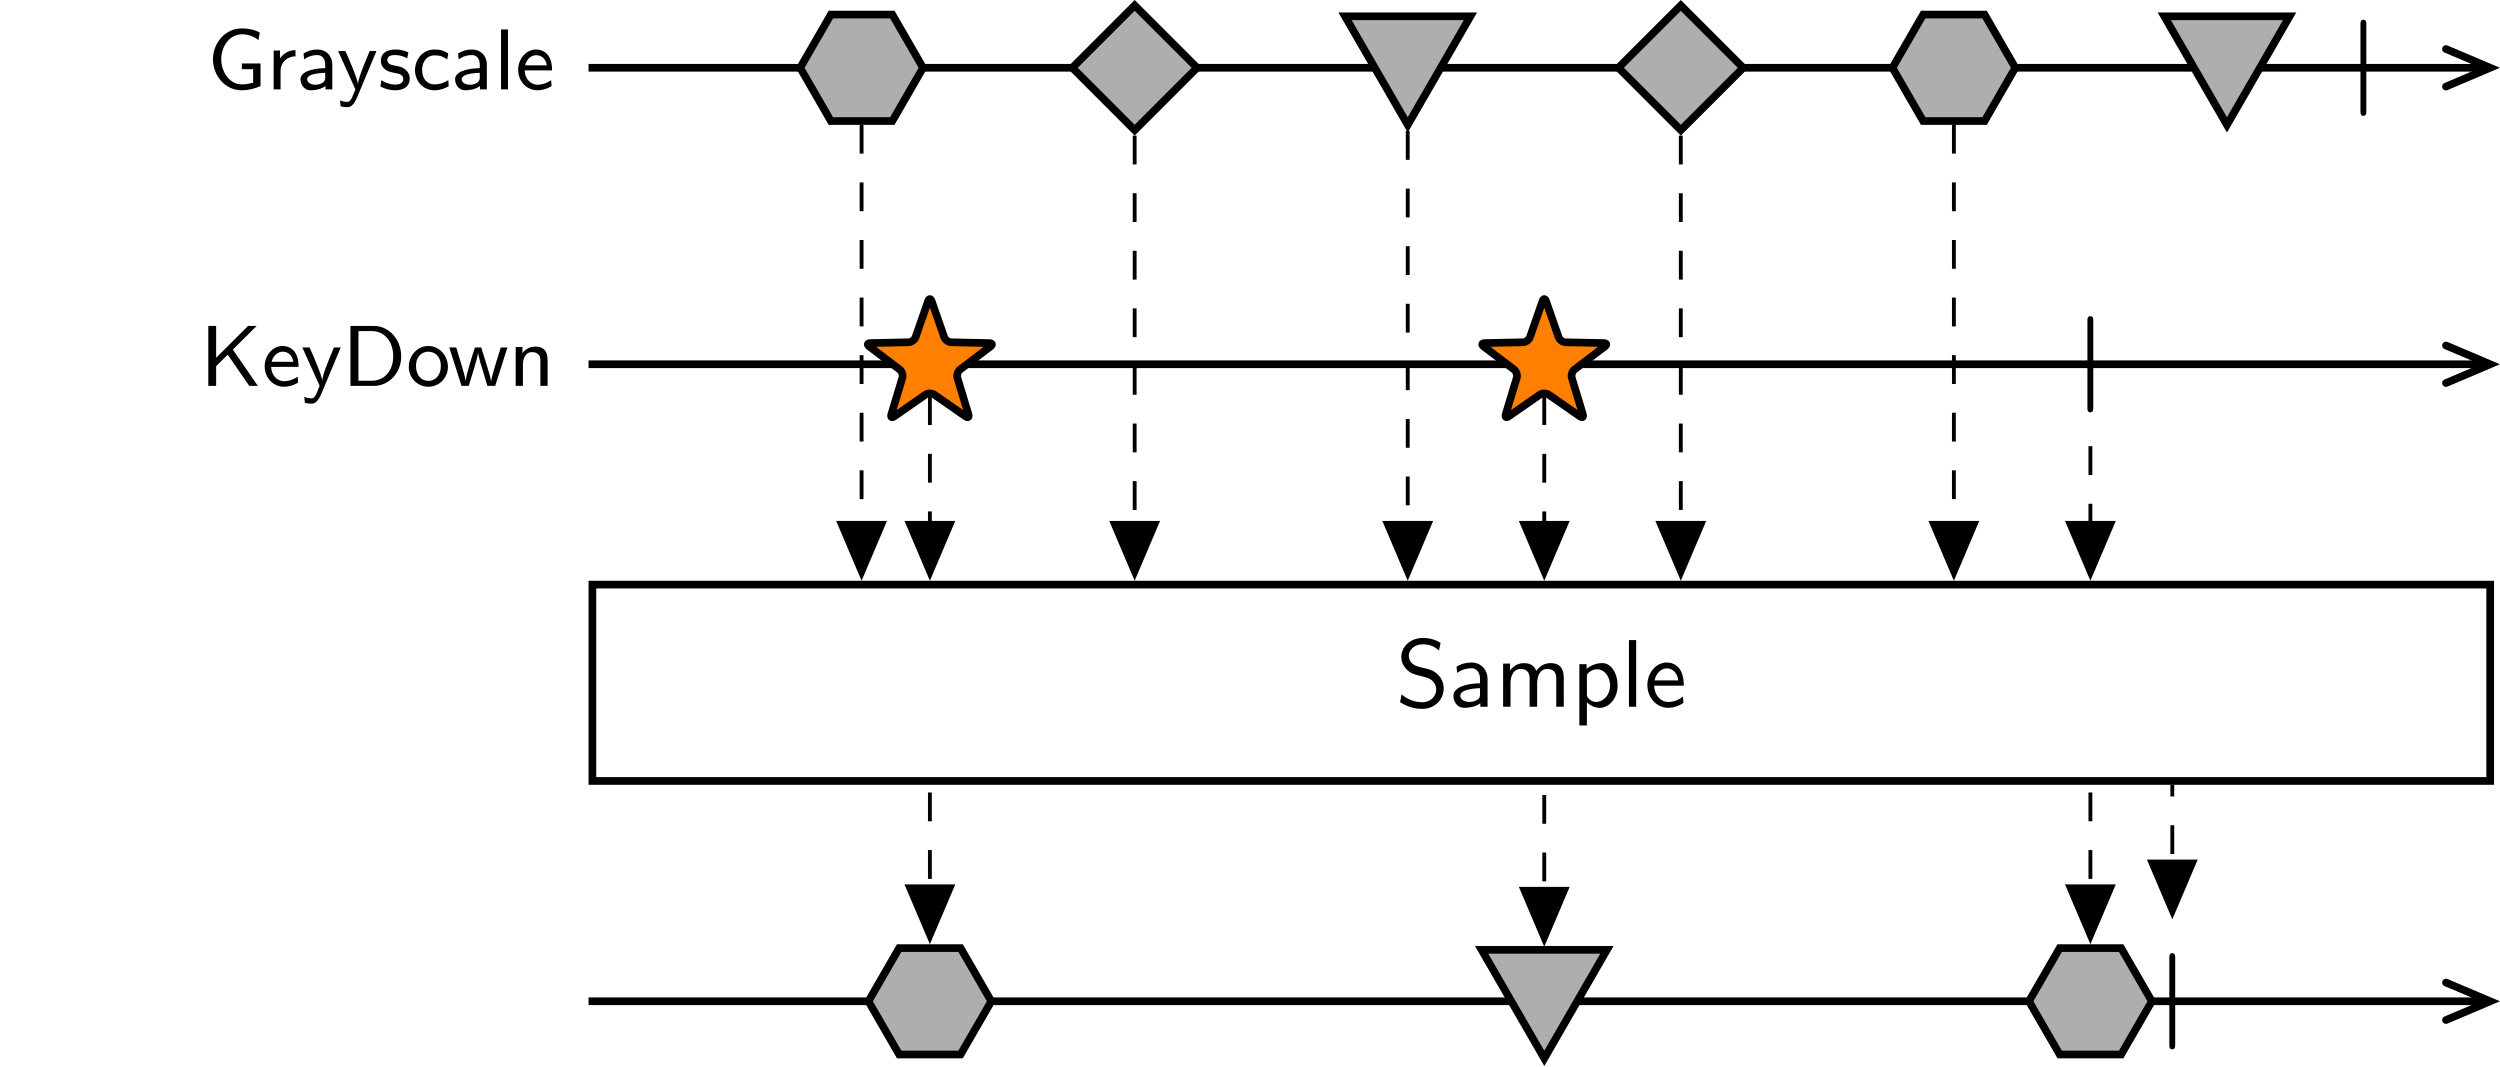
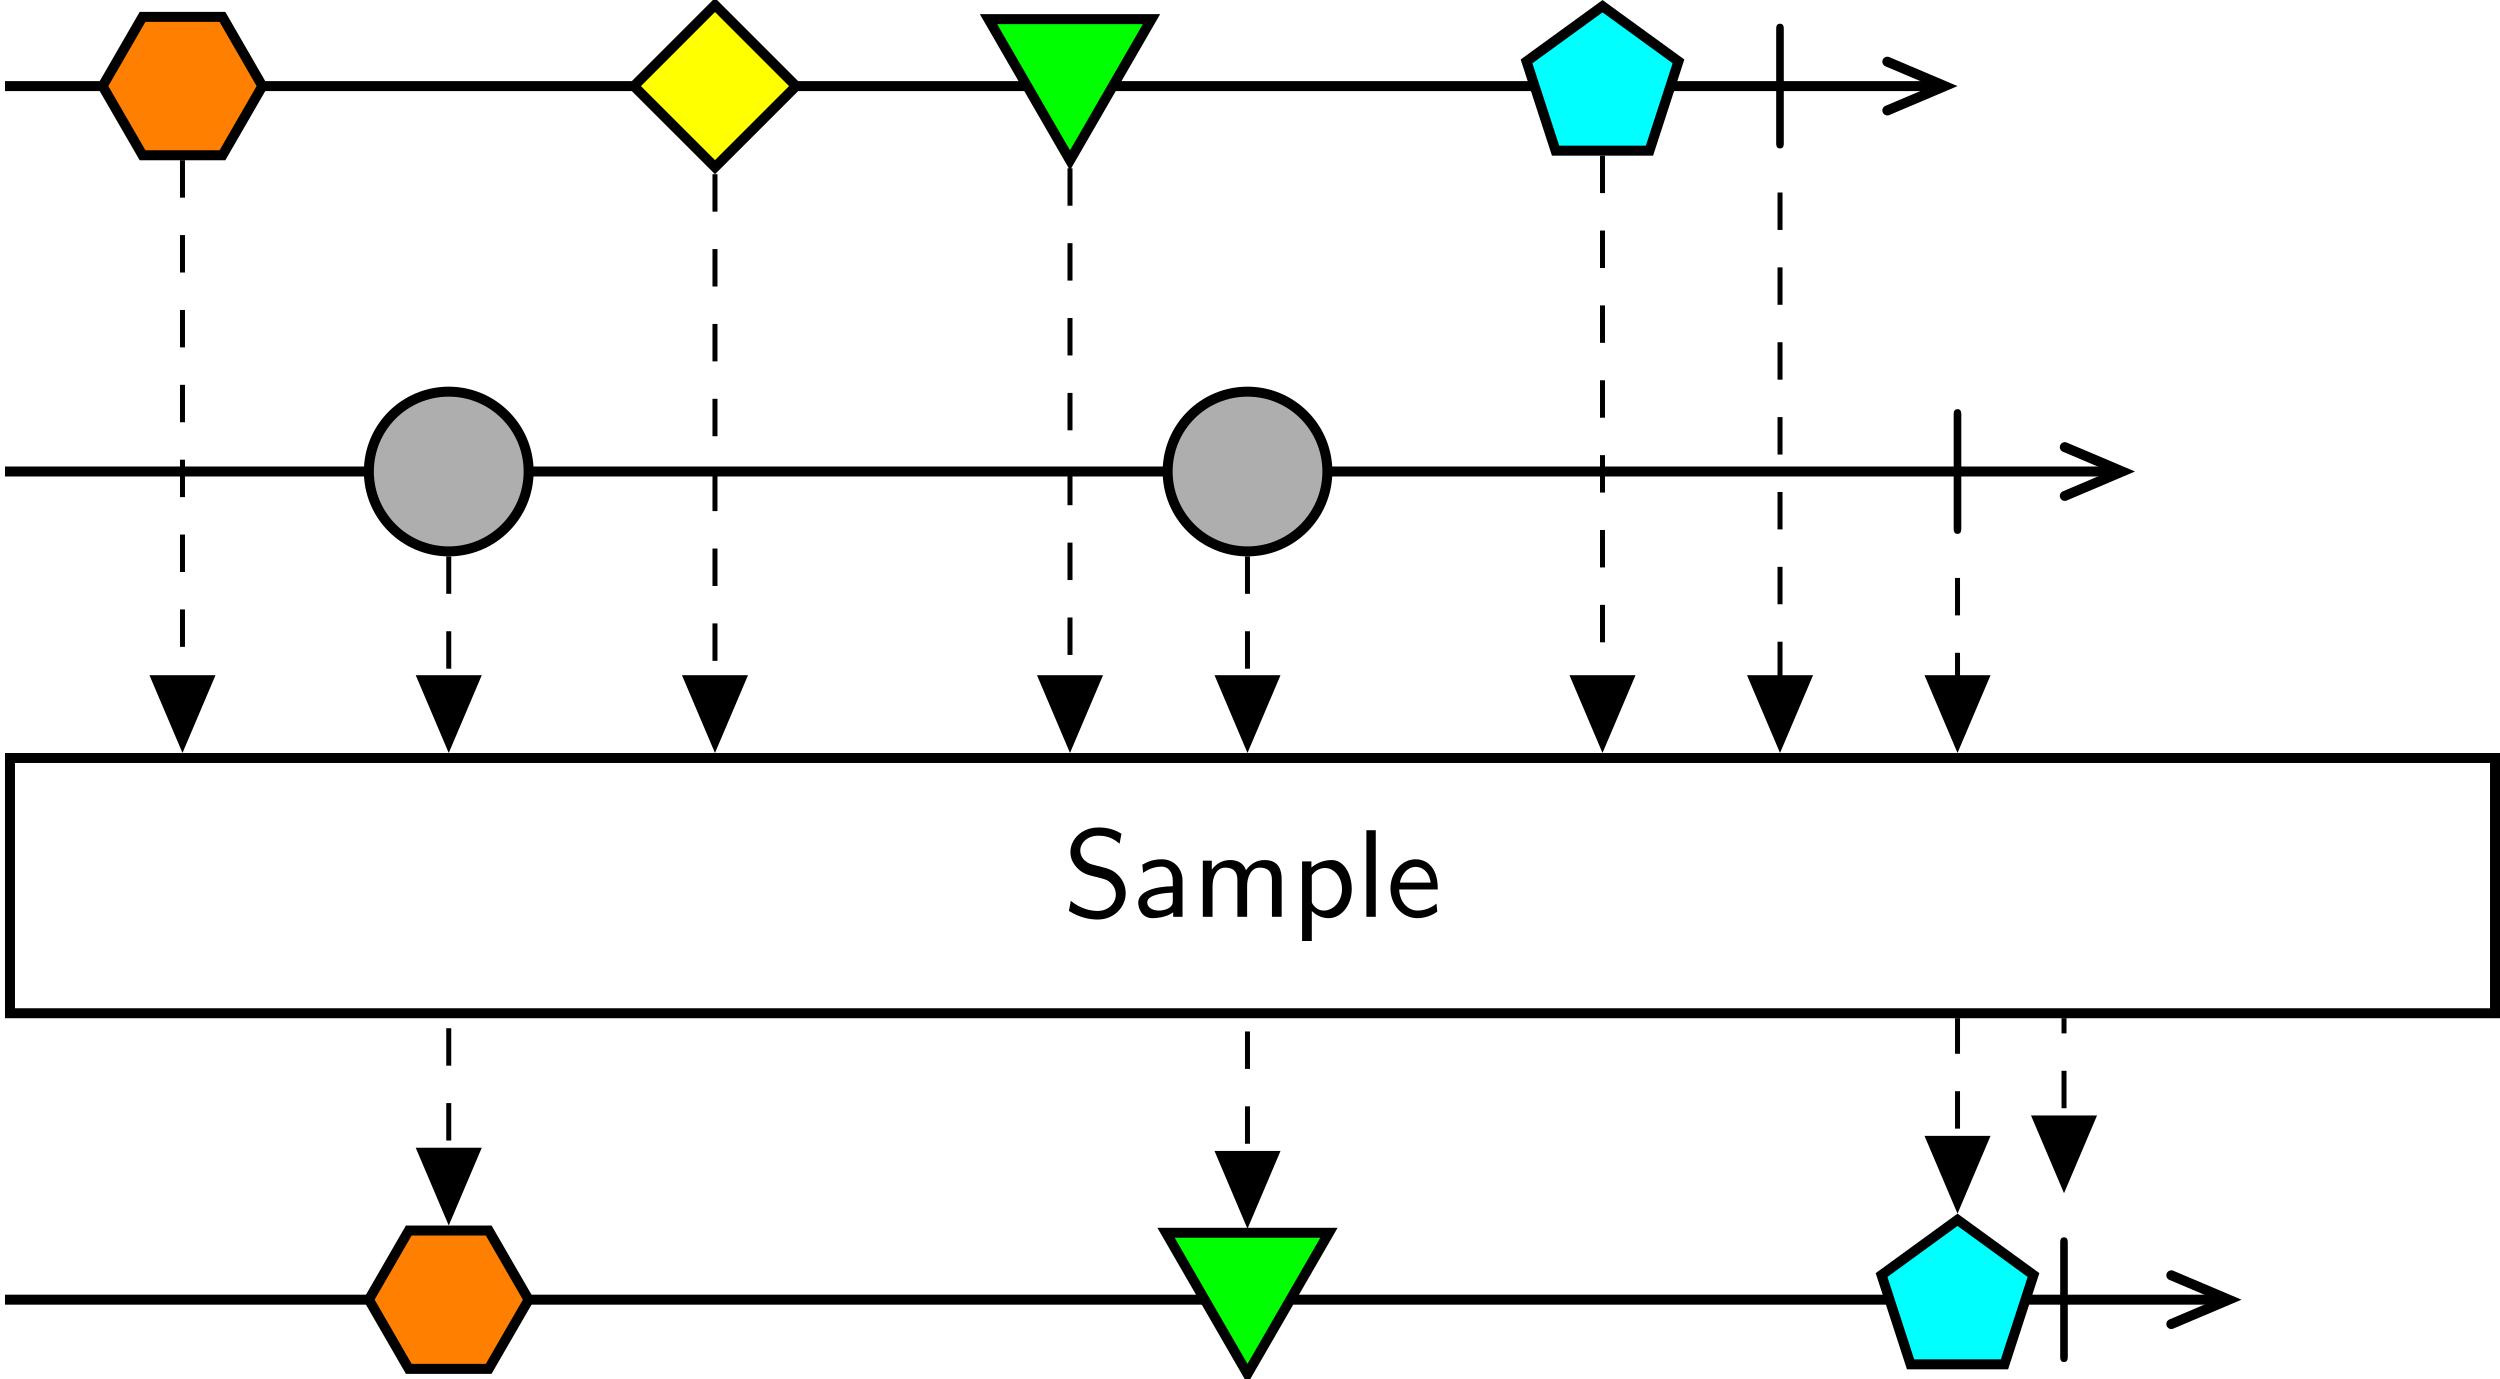
- <svg xmlns="http://www.w3.org/2000/svg" xmlns:xlink="http://www.w3.org/1999/xlink" width="180mm" height="76.755mm" viewBox="0 0 180 76.755" version="1.1" id="svg8">
-   <defs id="defs2">
-     <g id="g5963">
-       <symbol id="glyph0-0" overflow="visible" style="overflow:visible">
-         <path id="path5894" d="" style="stroke:none" />
-       </symbol>
-       <symbol id="glyph0-1" overflow="visible" style="overflow:visible">
-         <path id="path5897" d="m 5.531,-2.688 h -1.938 v 0.594 h 1.172 v 1.406 c -0.375,0.078 -0.75,0.172 -1.156,0.172 -1.359,0 -2.156,-1.375 -2.156,-2.609 0,-1.266 0.797,-2.594 2.172,-2.594 0.656,0 1.281,0.25 1.688,0.609 l 0.141,-0.781 c -0.406,-0.25 -1.078,-0.438 -1.891,-0.438 -1.719,0 -2.969,1.547 -2.969,3.203 0,1.688 1.25,3.219 2.969,3.219 0.719,0 1.328,-0.156 1.969,-0.438 z m 0,0" style="stroke:none" />
-       </symbol>
-       <symbol id="glyph0-2" overflow="visible" style="overflow:visible">
-         <path id="path5900" d="m 1.469,-1.906 c 0,-0.953 0.734,-1.516 1.547,-1.531 V -4.078 C 2.375,-4.078 1.781,-3.75 1.406,-3.219 v -0.812 H 0.75 V 0 h 0.719 z m 0,0" style="stroke:none" />
-       </symbol>
-       <symbol id="glyph0-3" overflow="visible" style="overflow:visible">
-         <path id="path5903" d="m 3.688,-2.594 c 0,-0.891 -0.641,-1.547 -1.531,-1.547 -0.594,0 -1.016,0.156 -1.453,0.406 l 0.062,0.625 c 0.438,-0.328 0.891,-0.453 1.375,-0.453 0.5,0 0.812,0.391 0.812,0.984 v 0.375 c -1.547,0.031 -2.562,0.438 -2.562,1.156 0,0.422 0.281,1.141 1.062,1.141 0.172,0 0.953,-0.016 1.531,-0.438 V 0 H 3.688 Z M 2.953,-1.25 c 0,0.188 0,0.406 -0.328,0.594 -0.219,0.141 -0.516,0.172 -0.703,0.172 -0.453,0 -0.844,-0.219 -0.844,-0.578 0,-0.625 1.75,-0.656 1.875,-0.656 z m 0,0" style="stroke:none" />
-       </symbol>
-       <symbol id="glyph0-4" overflow="visible" style="overflow:visible">
-         <path id="path5906" d="M 4.109,-3.984 H 3.406 C 2.719,-2.344 2.234,-1.156 2.188,-0.531 2.156,-0.938 1.781,-1.859 1.672,-2.125 1.312,-3.047 1.156,-3.344 0.875,-3.984 H 0.125 L 1.922,0 1.594,0.797 c -0.234,0.5 -0.406,0.5 -0.531,0.5 -0.141,0 -0.469,-0.031 -0.734,-0.156 l 0.062,0.625 C 0.406,1.781 0.75,1.844 1.047,1.844 c 0.25,0 0.625,0 1.078,-1.078 z m 0,0" style="stroke:none" />
-       </symbol>
-       <symbol id="glyph0-5" overflow="visible" style="overflow:visible">
-         <path id="path5909" d="m 3.172,-3.844 c -0.562,-0.25 -0.969,-0.297 -1.344,-0.297 -0.203,0 -1.516,0 -1.516,1.188 0,0.438 0.25,0.703 0.344,0.797 C 1,-1.859 1.234,-1.812 1.844,-1.688 2.141,-1.641 2.641,-1.547 2.641,-1.078 2.641,-0.5 1.922,-0.5 1.797,-0.5 1.281,-0.5 0.766,-0.688 0.375,-0.953 l -0.109,0.656 c 0.531,0.281 1.078,0.391 1.531,0.391 0.594,0 1.516,-0.188 1.516,-1.25 0,-0.312 -0.125,-0.625 -0.438,-0.891 C 2.578,-2.312 2.312,-2.375 1.75,-2.469 1.422,-2.531 0.984,-2.625 0.984,-3.047 c 0,-0.516 0.625,-0.516 0.766,-0.516 0.656,0 1.047,0.203 1.297,0.344 z m 0,0" style="stroke:none" />
-       </symbol>
-       <symbol id="glyph0-6" overflow="visible" style="overflow:visible">
-         <path id="path5912" d="M 3.781,-0.969 C 3.344,-0.672 2.875,-0.516 2.328,-0.516 1.562,-0.516 1.062,-1.141 1.062,-2 c 0,-0.688 0.344,-1.531 1.312,-1.531 0.562,0 0.844,0.109 1.297,0.422 l 0.109,-0.625 C 3.281,-4.031 3,-4.141 2.359,-4.141 c -1.281,0 -2.031,1.078 -2.031,2.156 0,1.109 0.828,2.078 2,2.078 0.625,0 1.094,-0.188 1.5,-0.422 z m 0,0" style="stroke:none" />
-       </symbol>
-       <symbol id="glyph0-7" overflow="visible" style="overflow:visible">
-         <path id="path5915" d="M 1.453,-6.219 H 0.734 V 0 h 0.719 z m 0,0" style="stroke:none" />
-       </symbol>
-       <symbol id="glyph0-8" overflow="visible" style="overflow:visible">
-         <path id="path5918" d="m 3.828,-1.969 c 0,-0.281 0,-0.953 -0.359,-1.5 -0.375,-0.562 -0.953,-0.672 -1.297,-0.672 -1.031,0 -1.859,0.969 -1.859,2.109 0,1.188 0.875,2.125 2,2.125 0.438,0 0.953,-0.109 1.469,-0.438 L 3.734,-0.953 c -0.562,0.391 -1.094,0.469 -1.406,0.469 -0.75,0 -1.328,-0.656 -1.344,-1.484 z M 1.031,-2.5 c 0.141,-0.562 0.578,-1.047 1.141,-1.047 0.344,0 0.953,0.141 1.125,1.047 z m 0,0" style="stroke:none" />
-       </symbol>
-       <symbol id="glyph0-9" overflow="visible" style="overflow:visible">
-         <path id="path5921" d="M 3.422,-3.766 5.891,-6.219 H 5 L 1.688,-2.922 V -6.219 H 0.875 V 0 H 1.688 V -2.047 L 2.891,-3.234 5.125,0 h 0.891 z m 0,0" style="stroke:none" />
-       </symbol>
-       <symbol id="glyph0-10" overflow="visible" style="overflow:visible">
-         <path id="path5924" d="M 0.875,-6.219 V 0 h 2.438 c 1.562,0 2.828,-1.359 2.828,-3.062 0,-1.75 -1.266,-3.156 -2.828,-3.156 z m 0.828,5.688 V -5.688 h 1.375 c 1.25,0 2.234,1 2.234,2.625 0,1.578 -1,2.531 -2.219,2.531 z m 0,0" style="stroke:none" />
-       </symbol>
-       <symbol id="glyph0-11" overflow="visible" style="overflow:visible">
-         <path id="path5927" d="m 4.328,-1.969 c 0,-1.172 -0.891,-2.172 -2.031,-2.172 -1.109,0 -2.031,0.969 -2.031,2.172 0,1.172 0.938,2.062 2.031,2.062 1.109,0 2.031,-0.906 2.031,-2.062 z M 2.312,-0.516 c -0.703,0 -1.297,-0.531 -1.297,-1.547 0,-1.047 0.672,-1.484 1.281,-1.484 0.641,0 1.297,0.453 1.297,1.484 0,1.047 -0.641,1.547 -1.281,1.547 z m 0,0" style="stroke:none" />
-       </symbol>
-       <symbol id="glyph0-12" overflow="visible" style="overflow:visible">
-         <path id="path5930" d="m 6.156,-3.984 h -0.688 c -0.203,0.641 -0.938,2.938 -1,3.484 H 4.453 C 4.406,-0.875 4.219,-1.484 4.062,-1.984 l -0.625,-2 H 2.781 C 2.5,-3.109 1.859,-1.094 1.828,-0.531 H 1.812 C 1.781,-0.859 1.547,-1.672 1.375,-2.234 l -0.531,-1.75 H 0.125 L 1.391,0 h 0.75 C 2.281,-0.5 2.625,-1.531 2.672,-1.734 c 0.188,-0.641 0.406,-1.344 0.438,-1.734 0.016,0.172 0.094,0.516 0.125,0.609 0.094,0.391 0.094,0.406 0.172,0.641 L 4.078,0 h 0.812 z m 0,0" style="stroke:none" />
-       </symbol>
-       <symbol id="glyph0-13" overflow="visible" style="overflow:visible">
-         <path id="path5933" d="m 4.031,-2.656 c 0,-0.672 -0.188,-1.422 -1.266,-1.422 -0.719,0 -1.141,0.406 -1.344,0.672 v -0.625 H 0.719 V 0 h 0.75 v -2.188 c 0,-0.594 0.234,-1.312 0.922,-1.312 0.891,0 0.891,0.641 0.891,0.906 V 0 h 0.75 z m 0,0" style="stroke:none" />
-       </symbol>
-       <symbol id="glyph1-0" overflow="visible" style="overflow:visible">
-         <path id="path5936" d="" style="stroke:none" />
-       </symbol>
-       <symbol id="glyph1-1" overflow="visible" style="overflow:visible">
-         <path id="path5939" d="m 1.891,-7.031 c 0,-0.141 0,-0.453 -0.297,-0.453 -0.312,0 -0.312,0.297 -0.312,0.453 v 9.078 c 0,0.141 0,0.453 0.297,0.453 0.312,0 0.312,-0.297 0.312,-0.453 z m 0,0" style="stroke:none" />
-       </symbol>
-       <symbol id="glyph2-0" overflow="visible" style="overflow:visible">
-         <path id="path5942" d="" style="stroke:none" />
-       </symbol>
-       <symbol id="glyph2-1" overflow="visible" style="overflow:visible">
-         <path id="path5945" d="m 4.641,-6.641 c -0.547,-0.328 -1.109,-0.5 -1.828,-0.5 -1.391,0 -2.25,0.984 -2.25,1.969 0,0.422 0.141,0.844 0.531,1.266 0.422,0.453 0.859,0.562 1.453,0.703 0.844,0.219 0.938,0.25 1.219,0.484 0.203,0.172 0.422,0.5 0.422,0.938 0,0.656 -0.547,1.312 -1.453,1.312 -0.406,0 -1.312,-0.094 -2.141,-0.812 l -0.156,0.812 c 0.875,0.547 1.672,0.688 2.297,0.688 1.328,0 2.234,-1 2.234,-2.109 0,-0.641 -0.297,-1.125 -0.516,-1.359 C 3.984,-3.75 3.656,-3.844 2.734,-4.062 2.156,-4.203 2,-4.25 1.688,-4.5 1.625,-4.562 1.344,-4.859 1.344,-5.297 c 0,-0.578 0.547,-1.188 1.453,-1.188 0.844,0 1.312,0.328 1.688,0.641 z m 0,0" style="stroke:none" />
-       </symbol>
-       <symbol id="glyph2-2" overflow="visible" style="overflow:visible">
-         <path id="path5948" d="m 3.984,-2.875 c 0,-1.016 -0.734,-1.719 -1.656,-1.719 -0.641,0 -1.094,0.156 -1.562,0.422 l 0.062,0.656 C 1.344,-3.875 1.844,-4 2.328,-4 c 0.469,0 0.875,0.391 0.875,1.125 v 0.438 C 1.703,-2.422 0.438,-2 0.438,-1.125 c 0,0.422 0.266,1.234 1.141,1.234 0.141,0 1.078,-0.016 1.656,-0.469 V 0 h 0.75 z m -0.781,1.562 c 0,0.188 0,0.438 -0.344,0.625 C 2.578,-0.516 2.188,-0.5 2.078,-0.5 1.609,-0.5 1.156,-0.734 1.156,-1.141 c 0,-0.703 1.609,-0.766 2.047,-0.797 z m 0,0" style="stroke:none" />
-       </symbol>
-       <symbol id="glyph2-3" overflow="visible" style="overflow:visible">
-         <path id="path5951" d="m 7.109,-2.969 c 0,-0.672 -0.156,-1.562 -1.375,-1.562 -0.594,0 -1.109,0.281 -1.484,0.812 -0.25,-0.75 -0.953,-0.812 -1.266,-0.812 -0.719,0 -1.188,0.406 -1.453,0.766 v -0.719 H 0.812 V 0 h 0.766 v -2.438 c 0,-0.688 0.281,-1.484 1.016,-1.484 0.922,0 0.969,0.641 0.969,1.016 V 0 h 0.781 v -2.438 c 0,-0.688 0.266,-1.484 1.016,-1.484 0.922,0 0.969,0.641 0.969,1.016 V 0 h 0.781 z m 0,0" style="stroke:none" />
-       </symbol>
-       <symbol id="glyph2-4" overflow="visible" style="overflow:visible">
-         <path id="path5954" d="m 1.594,-0.453 c 0.312,0.281 0.75,0.562 1.344,0.562 0.969,0 1.844,-0.984 1.844,-2.328 0,-1.203 -0.625,-2.312 -1.578,-2.312 -0.594,0 -1.172,0.203 -1.641,0.594 v -0.484 h -0.75 V 1.938 h 0.781 z m 0,-2.859 c 0.234,-0.359 0.625,-0.578 1.062,-0.578 0.75,0 1.344,0.75 1.344,1.672 C 4,-1.203 3.297,-0.5 2.547,-0.5 2.156,-0.5 1.891,-0.703 1.688,-0.969 1.594,-1.109 1.594,-1.141 1.594,-1.312 Z m 0,0" style="stroke:none" />
-       </symbol>
-       <symbol id="glyph2-5" overflow="visible" style="overflow:visible">
-         <path id="path5957" d="m 1.562,-6.922 h -0.75 V 0 h 0.75 z m 0,0" style="stroke:none" />
-       </symbol>
-       <symbol id="glyph2-6" overflow="visible" style="overflow:visible">
-         <path id="path5960" d="M 4.125,-2.188 C 4.125,-2.516 4.109,-3.266 3.734,-3.875 3.312,-4.484 2.719,-4.594 2.359,-4.594 1.25,-4.594 0.344,-3.531 0.344,-2.25 c 0,1.312 0.969,2.359 2.156,2.359 0.625,0 1.203,-0.234 1.594,-0.516 L 4.031,-1.062 C 3.406,-0.531 2.734,-0.5 2.516,-0.5 1.719,-0.5 1.078,-1.203 1.047,-2.188 Z M 1.094,-2.734 c 0.156,-0.75 0.688,-1.25 1.266,-1.25 0.516,0 1.062,0.328 1.203,1.25 z m 0,0" style="stroke:none" />
-       </symbol>
+ <svg xmlns="http://www.w3.org/2000/svg" xmlns:xlink="http://www.w3.org/1999/xlink" version="1.1" width="425.193pt" height="234.517pt" viewBox="-146.288 -143.243 425.193 234.517">
+   <defs>
+     <path id="g0-106" d="M1.893-7.024C1.893-7.173 1.893-7.472 1.594-7.472C1.285-7.472 1.285-7.183 1.285-7.024V2.042C1.285 2.192 1.285 2.491 1.584 2.491C1.893 2.491 1.893 2.202 1.893 2.042V-7.024Z" />
+     <path id="g1-83" d="M4.633-6.635C4.085-6.964 3.537-7.133 2.809-7.133C1.425-7.133 .558-6.157 .558-5.171C.558-4.742 .697-4.324 1.096-3.905C1.514-3.457 1.953-3.337 2.54-3.198C3.387-2.989 3.487-2.959 3.766-2.71C3.965-2.54 4.184-2.212 4.184-1.783C4.184-1.126 3.636-.468 2.73-.468C2.321-.468 1.425-.568 .588-1.275L.438-.468C1.315 .08 2.112 .219 2.74 .219C4.055 .219 4.971-.787 4.971-1.883C4.971-2.531 4.663-3.009 4.443-3.248C3.975-3.746 3.646-3.836 2.73-4.065C2.152-4.204 1.993-4.244 1.694-4.503C1.624-4.563 1.345-4.852 1.345-5.29C1.345-5.878 1.883-6.476 2.8-6.476C3.636-6.476 4.115-6.147 4.483-5.838L4.633-6.635Z" />
+     <path id="g1-97" d="M3.975-2.879C3.975-3.895 3.248-4.593 2.331-4.593C1.684-4.593 1.235-4.433 .767-4.164L.827-3.507C1.345-3.875 1.843-4.005 2.331-4.005C2.8-4.005 3.198-3.606 3.198-2.869V-2.441C1.704-2.421 .438-2.002 .438-1.126C.438-.697 .707 .11 1.574 .11C1.714 .11 2.65 .09 3.228-.359V0H3.975V-2.879ZM3.198-1.315C3.198-1.126 3.198-.877 2.859-.687C2.57-.508 2.192-.498 2.082-.498C1.604-.498 1.156-.727 1.156-1.146C1.156-1.843 2.77-1.913 3.198-1.933V-1.315Z" />
+     <path id="g1-101" d="M4.125-2.182C4.125-2.521 4.115-3.268 3.726-3.866C3.318-4.483 2.71-4.593 2.351-4.593C1.245-4.593 .349-3.537 .349-2.252C.349-.936 1.305 .11 2.501 .11C3.128 .11 3.696-.13 4.085-.408L4.025-1.056C3.397-.538 2.74-.498 2.511-.498C1.714-.498 1.076-1.205 1.046-2.182H4.125ZM1.096-2.73C1.255-3.487 1.783-3.985 2.351-3.985C2.869-3.985 3.427-3.646 3.557-2.73H1.096Z" />
+     <path id="g1-108" d="M1.554-6.914H.807V0H1.554V-6.914Z" />
+     <path id="g1-109" d="M7.103-2.969C7.103-3.636 6.944-4.533 5.738-4.533C5.141-4.533 4.623-4.254 4.254-3.716C3.995-4.473 3.298-4.533 2.979-4.533C2.262-4.533 1.793-4.125 1.524-3.766V-4.483H.807V0H1.584V-2.441C1.584-3.118 1.853-3.925 2.59-3.925C3.517-3.925 3.567-3.278 3.567-2.899V0H4.344V-2.441C4.344-3.118 4.613-3.925 5.35-3.925C6.276-3.925 6.326-3.278 6.326-2.899V0H7.103V-2.969Z" />
+     <path id="g1-112" d="M1.594-.458C1.903-.169 2.341 .11 2.939 .11C3.905 .11 4.782-.867 4.782-2.222C4.782-3.417 4.154-4.533 3.198-4.533C2.6-4.533 2.022-4.324 1.564-3.935V-4.423H.817V1.933H1.594V-.458ZM1.594-3.318C1.833-3.666 2.222-3.895 2.65-3.895C3.407-3.895 4.005-3.138 4.005-2.222C4.005-1.196 3.298-.498 2.55-.498C2.162-.498 1.893-.697 1.694-.966C1.594-1.116 1.594-1.136 1.594-1.315V-3.318Z" />
+   </defs>
+   <g id="page1" transform="matrix(2.13 0 0 2.13 0 0)">
+     <path d="M-68.281-60.375H86.356" stroke="#000" fill="none" stroke-width=".797" />
+     <path d="M82.02-62.324L86.605-60.375L82.02-58.43" stroke="#000" fill="none" stroke-width=".797" stroke-linecap="round" />
+     <path d="M-50.918-65.902H-57.297L-60.488-60.375L-57.297-54.852H-50.918L-47.73-60.375Z" fill="#ff8000" />
+     <path d="M-50.918-65.902H-57.297L-60.488-60.375L-57.297-54.852H-50.918L-47.73-60.375Z" stroke="#000" fill="none" stroke-width=".797" stroke-miterlimit="10" />
+     <path d="M-5.113-60.375L-11.59-66.852L-18.066-60.375L-11.59-53.902Z" fill="#ff0" />
+     <path d="M-5.113-60.375L-11.59-66.852L-18.066-60.375L-11.59-53.902Z" stroke="#000" fill="none" stroke-width=".797" stroke-miterlimit="10" />
+     <path d="M16.758-54.449L23.266-65.723H10.25Z" fill="#0f0" />
+     <path d="M16.758-54.449L23.266-65.723H10.25Z" stroke="#000" fill="none" stroke-width=".797" stroke-miterlimit="10" />
+     <path d="M59.278-66.754L53.211-62.348L55.531-55.219H63.028L65.344-62.348Z" fill="#0ff" />
+     <path d="M59.278-66.754L53.211-62.348L55.531-55.219H63.028L65.344-62.348Z" stroke="#000" fill="none" stroke-width=".797" stroke-miterlimit="10" />
+     <g transform="matrix(1 0 0 1 40.3312 50.9438)">
+       <use x="31.529" y="-108.83" xlink:href="#g0-106" />
    </g>
-     <clipPath id="clip1">
-       <path id="path5965" d="m 228,0 h 21.133 V 25 H 228 Z m 0,0" />
-     </clipPath>
-     <clipPath id="clip2">
-       <path id="path5968" d="m 228,29 h 21.133 V 56 H 228 Z m 0,0" />
-     </clipPath>
-     <clipPath id="clip3">
-       <path id="path5971" d="m 228,95 h 21.133 v 25.148 H 228 Z m 0,0" />
-     </clipPath>
-     <clipPath id="clip4">
-       <path id="path5974" d="m 64,91 h 37 v 29.148 H 64 Z m 0,0" />
-     </clipPath>
-     <clipPath id="clip5">
-       <path id="path5977" d="m 128,91 h 36 v 29.148 h -36 z m 0,0" />
-     </clipPath>
-     <clipPath id="clip6">
-       <path id="path5980" d="m 185,91 h 36 v 29.148 h -36 z m 0,0" />
-     </clipPath>
-   </defs>
-   <g id="layer1" transform="translate(-47.52671,-48.64005)">
-     <g id="surface388790" transform="matrix(0.6935774,0,0,0.6935774,57.31241,45.46004)">
-       <path id="path5985" transform="matrix(1,0,0,-1,46.988,11.623)" d="M 2.8125e-4,0.002 H 197.157" style="fill:none;stroke:#000000;stroke-width:0.797;stroke-linecap:butt;stroke-linejoin:miter;stroke-miterlimit:10;stroke-opacity:1" />
-       <g id="g5989" clip-path="url(#clip1)" style="clip-rule:nonzero">
-         <path id="path5987" transform="matrix(1,0,0,-1,244.1464,11.623)" d="M -4.338,1.947 0.248,0.002 -4.338,-1.947" style="fill:none;stroke:#000000;stroke-width:0.797;stroke-linecap:round;stroke-linejoin:miter;stroke-miterlimit:10;stroke-opacity:1" />
-       </g>
-       <g id="g5997" style="fill:#000000;fill-opacity:1">
-         <use id="use5991" y="13.864" x="7.405" xlink:href="#glyph0-1" width="100%" height="100%" />
-         <use id="use5993" y="13.864" x="13.549" xlink:href="#glyph0-2" width="100%" height="100%" />
-         <use id="use5995" y="13.864" x="16.697" xlink:href="#glyph0-3" width="100%" height="100%" />
-       </g>
-       <g id="g6011" style="fill:#000000;fill-opacity:1">
-         <use id="use5999" y="13.864" x="20.864" xlink:href="#glyph0-4" width="100%" height="100%" />
-         <use id="use6001" y="13.864" x="25.113" xlink:href="#glyph0-5" width="100%" height="100%" />
-         <use id="use6003" y="13.864" x="28.646" xlink:href="#glyph0-6" width="100%" height="100%" />
-         <use id="use6005" y="13.864" x="32.741" xlink:href="#glyph0-3" width="100%" height="100%" />
-         <use id="use6007" y="13.864" x="37.169" xlink:href="#glyph0-7" width="100%" height="100%" />
-         <use id="use6009" y="13.864" x="39.369" xlink:href="#glyph0-8" width="100%" height="100%" />
-       </g>
-       <path id="path6013" transform="matrix(1,0,0,-1,46.988,11.623)" d="m 31.535,5.525 h -6.379 l -3.188,-5.523 3.188,-5.527 h 6.379 l 3.188,5.527 z m 0,0" style="fill:#aeaeae;fill-opacity:1;fill-rule:nonzero;stroke:#000000;stroke-width:0.797;stroke-linecap:butt;stroke-linejoin:miter;stroke-miterlimit:10;stroke-opacity:1" />
-       <path id="path6015" transform="matrix(1,0,0,-1,46.988,11.623)" d="M 63.168,0.002 56.692,6.475 50.219,0.002 56.692,-6.475 Z m 0,0" style="fill:#aeaeae;fill-opacity:1;fill-rule:nonzero;stroke:#000000;stroke-width:0.797;stroke-linecap:butt;stroke-linejoin:miter;stroke-miterlimit:10;stroke-opacity:1" />
-       <path id="path6017" transform="matrix(1,0,0,-1,46.988,11.623)" d="M 85.039,-5.928 91.547,5.346 H 78.532 Z m 0,0" style="fill:#aeaeae;fill-opacity:1;fill-rule:nonzero;stroke:#000000;stroke-width:0.797;stroke-linecap:butt;stroke-linejoin:miter;stroke-miterlimit:10;stroke-opacity:1" />
-       <path id="path6019" transform="matrix(1,0,0,-1,46.988,11.623)" d="M 119.864,0.002 113.387,6.475 106.91,0.002 113.387,-6.475 Z m 0,0" style="fill:#aeaeae;fill-opacity:1;fill-rule:nonzero;stroke:#000000;stroke-width:0.797;stroke-linecap:butt;stroke-linejoin:miter;stroke-miterlimit:10;stroke-opacity:1" />
-       <path id="path6021" transform="matrix(1,0,0,-1,46.988,11.623)" d="m 144.922,5.525 h -6.379 l -3.188,-5.523 3.188,-5.527 h 6.379 l 3.191,5.527 z m 0,0" style="fill:#aeaeae;fill-opacity:1;fill-rule:nonzero;stroke:#000000;stroke-width:0.797;stroke-linecap:butt;stroke-linejoin:miter;stroke-miterlimit:10;stroke-opacity:1" />
-       <path id="path6023" transform="matrix(1,0,0,-1,46.988,11.623)" d="m 170.082,-5.928 6.504,11.273 H 163.575 Z m 0,0" style="fill:#aeaeae;fill-opacity:1;fill-rule:nonzero;stroke:#000000;stroke-width:0.797;stroke-linecap:butt;stroke-linejoin:miter;stroke-miterlimit:10;stroke-opacity:1" />
-       <g id="g6027" style="fill:#000000;fill-opacity:1">
-         <use id="use6025" y="14.113" x="229.648" xlink:href="#glyph1-1" width="100%" height="100%" />
-       </g>
-       <path id="path6029" transform="matrix(1,0,0,-1,46.988,42.4)" d="M 2.8125e-4,0.002 H 197.157" style="fill:none;stroke:#000000;stroke-width:0.797;stroke-linecap:butt;stroke-linejoin:miter;stroke-miterlimit:10;stroke-opacity:1" />
-       <g id="g6033" clip-path="url(#clip2)" style="clip-rule:nonzero">
-         <path id="path6031" transform="matrix(1,0,0,-1,244.1464,42.4)" d="M -4.338,1.947 0.248,0.002 -4.338,-1.948" style="fill:none;stroke:#000000;stroke-width:0.797;stroke-linecap:round;stroke-linejoin:miter;stroke-miterlimit:10;stroke-opacity:1" />
-       </g>
-       <g id="g6045" style="fill:#000000;fill-opacity:1">
-         <use id="use6035" y="44.641" x="6.641" xlink:href="#glyph0-9" width="100%" height="100%" />
-         <use id="use6037" y="44.641" x="13.055" xlink:href="#glyph0-8" width="100%" height="100%" />
-         <use id="use6039" y="44.641" x="17.151" xlink:href="#glyph0-4" width="100%" height="100%" />
-         <use id="use6041" y="44.641" x="21.399" xlink:href="#glyph0-10" width="100%" height="100%" />
-         <use id="use6043" y="44.641" x="28.061" xlink:href="#glyph0-11" width="100%" height="100%" />
-       </g>
-       <g id="g6051" style="fill:#000000;fill-opacity:1">
-         <use id="use6047" y="44.641" x="32.409" xlink:href="#glyph0-12" width="100%" height="100%" />
-         <use id="use6049" y="44.641" x="38.705" xlink:href="#glyph0-13" width="100%" height="100%" />
-       </g>
-       <path id="path6053" transform="matrix(1,0,0,-1,46.988,42.4)" d="M 35.246,6.548 33.953,2.83 C 33.852,2.533 33.512,2.287 33.2,2.283 L 29.262,2.201 C 28.946,2.197 28.895,2.037 29.149,1.845 l 3.133,-2.379 c 0.254,-0.188 0.383,-0.586 0.293,-0.887 l -1.141,-3.77 c -0.094,-0.301 0.043,-0.398 0.301,-0.219 l 3.23,2.25 c 0.258,0.18 0.676,0.18 0.934,0 l 3.234,-2.25 c 0.258,-0.18 0.391,-0.082 0.301,0.219 l -1.141,3.77 c -0.09,0.301 0.039,0.699 0.289,0.887 l 3.137,2.379 c 0.25,0.191 0.199,0.352 -0.113,0.355 l -3.938,0.082 c -0.316,0.004 -0.652,0.25 -0.754,0.547 l -1.293,3.719 c -0.105,0.297 -0.27,0.297 -0.375,0 z m 0,0" style="fill:#ff7f00;fill-opacity:1;fill-rule:nonzero;stroke:#000000;stroke-width:0.797;stroke-linecap:butt;stroke-linejoin:miter;stroke-miterlimit:10;stroke-opacity:1" />
-       <path id="path6055" transform="matrix(1,0,0,-1,46.988,42.4)" d="M 99.028,6.548 97.735,2.83 C 97.629,2.533 97.293,2.287 96.981,2.283 L 93.039,2.201 c -0.312,-0.004 -0.363,-0.164 -0.113,-0.355 l 3.137,-2.379 c 0.25,-0.188 0.383,-0.586 0.289,-0.887 l -1.141,-3.77 c -0.09,-0.301 0.047,-0.398 0.305,-0.219 l 3.23,2.25 c 0.258,0.18 0.676,0.18 0.934,0 l 3.234,-2.25 c 0.258,-0.18 0.391,-0.082 0.301,0.219 l -1.141,3.77 c -0.09,0.301 0.039,0.699 0.289,0.887 l 3.137,2.379 c 0.25,0.191 0.199,0.352 -0.113,0.355 l -3.941,0.082 c -0.312,0.004 -0.648,0.25 -0.75,0.547 l -1.297,3.719 c -0.102,0.297 -0.27,0.297 -0.371,0 z m 0,0" style="fill:#ff7f00;fill-opacity:1;fill-rule:nonzero;stroke:#000000;stroke-width:0.797;stroke-linecap:butt;stroke-linejoin:miter;stroke-miterlimit:10;stroke-opacity:1" />
-       <g id="g6059" style="fill:#000000;fill-opacity:1">
-         <use id="use6057" y="44.89" x="201.302" xlink:href="#glyph1-1" width="100%" height="100%" />
-       </g>
-       <path id="path6061" transform="matrix(1,0,0,-1,46.988,75.464)" d="M 0.399,-10.192 H 197.41 V 10.191 H 0.399 Z m 0,0" style="fill:none;stroke:#000000;stroke-width:0.797;stroke-linecap:butt;stroke-linejoin:miter;stroke-miterlimit:10;stroke-opacity:1" />
-       <g id="g6075" style="fill:#000000;fill-opacity:1">
-         <use id="use6063" y="77.954" x="130.794" xlink:href="#glyph2-1" width="100%" height="100%" />
-         <use id="use6065" y="77.954" x="136.329" xlink:href="#glyph2-2" width="100%" height="100%" />
-         <use id="use6067" y="77.954" x="141.117" xlink:href="#glyph2-3" width="100%" height="100%" />
-         <use id="use6069" y="77.954" x="149.032" xlink:href="#glyph2-4" width="100%" height="100%" />
-         <use id="use6071" y="77.954" x="154.179" xlink:href="#glyph2-5" width="100%" height="100%" />
-         <use id="use6073" y="77.954" x="156.559" xlink:href="#glyph2-6" width="100%" height="100%" />
-       </g>
-       <path id="path6077" transform="matrix(1,0,0,-1,46.988,108.528)" d="M 2.8125e-4,6.5625e-4 H 197.157" style="fill:none;stroke:#000000;stroke-width:0.797;stroke-linecap:butt;stroke-linejoin:miter;stroke-miterlimit:10;stroke-opacity:1" />
-       <g id="g6081" clip-path="url(#clip3)" style="clip-rule:nonzero">
-         <path id="path6079" transform="matrix(1,0,0,-1,244.1464,108.528)" d="M -4.338,1.946 0.248,6.5625e-4 -4.338,-1.945" style="fill:none;stroke:#000000;stroke-width:0.797;stroke-linecap:round;stroke-linejoin:miter;stroke-miterlimit:10;stroke-opacity:1" />
-       </g>
-       <path id="path6083" d="m 85.609,103.004 h -6.375 l -3.191,5.523 3.191,5.523 h 6.375 l 3.191,-5.523 z m 0,0" style="fill:#aeaeae;fill-opacity:1;fill-rule:nonzero;stroke:none" />
-       <g id="g6087" clip-path="url(#clip4)" style="clip-rule:nonzero">
-         <path id="path6085" transform="matrix(1,0,0,-1,46.988,108.528)" d="m 38.621,5.524 h -6.375 L 29.055,6.5625e-4 32.246,-5.523 h 6.375 l 3.191,5.523 z m 0,0" style="fill:none;stroke:#000000;stroke-width:0.797;stroke-linecap:butt;stroke-linejoin:miter;stroke-miterlimit:10;stroke-opacity:1" />
-       </g>
-       <path id="path6089" d="m 146.203,114.453 6.504,-11.27 h -13.012 z m 0,0" style="fill:#aeaeae;fill-opacity:1;fill-rule:nonzero;stroke:none" />
-       <g id="g6093" clip-path="url(#clip5)" style="clip-rule:nonzero">
-         <path id="path6091" transform="matrix(1,0,0,-1,46.988,108.528)" d="M 99.215,-5.925 105.719,5.344 H 92.707 Z m 0,0" style="fill:none;stroke:#000000;stroke-width:0.797;stroke-linecap:butt;stroke-linejoin:miter;stroke-miterlimit:10;stroke-opacity:1" />
-       </g>
-       <path id="path6095" d="m 206.086,103.004 h -6.379 l -3.191,5.523 3.191,5.523 h 6.379 l 3.188,-5.523 z m 0,0" style="fill:#aeaeae;fill-opacity:1;fill-rule:nonzero;stroke:none" />
-       <g id="g6099" clip-path="url(#clip6)" style="clip-rule:nonzero">
-         <path id="path6097" transform="matrix(1,0,0,-1,46.988,108.528)" d="m 159.098,5.524 h -6.379 L 149.528,6.5625e-4 152.719,-5.523 h 6.379 l 3.188,5.523 z m 0,0" style="fill:none;stroke:#000000;stroke-width:0.797;stroke-linecap:butt;stroke-linejoin:miter;stroke-miterlimit:10;stroke-opacity:1" />
-       </g>
-       <g id="g6103" style="fill:#000000;fill-opacity:1">
-         <use id="use6101" y="111.018" x="209.806" xlink:href="#glyph1-1" width="100%" height="100%" />
-       </g>
-       <path id="path6105" transform="matrix(1,0,0,-1,124.566,60.075)" d="M -49.234,42.532 V -3.991" style="fill:none;stroke:#000000;stroke-width:0.399;stroke-linecap:butt;stroke-linejoin:miter;stroke-miterlimit:10;stroke-dasharray:2.989, 2.989;stroke-opacity:1" />
-       <path id="path6107" transform="matrix(0,1,1,0,75.3336,64.0656)" d="m -5.202,2.334 5.5,-2.336 -5.5,-2.336 z m 0,0" style="fill:#000000;fill-opacity:1;fill-rule:nonzero;stroke:#000000;stroke-width:0.399;stroke-linecap:butt;stroke-linejoin:miter;stroke-miterlimit:10;stroke-opacity:1" />
-       <path id="path6109" transform="matrix(1,0,0,-1,124.566,60.075)" d="M -20.886,41.411 V -3.991" style="fill:none;stroke:#000000;stroke-width:0.399;stroke-linecap:butt;stroke-linejoin:miter;stroke-miterlimit:10;stroke-dasharray:2.989, 2.989;stroke-opacity:1" />
-       <path id="path6111" transform="matrix(0,1,1,0,103.6804,64.0656)" d="m -5.202,2.335 5.5,-2.336 -5.5,-2.336 z m 0,0" style="fill:#000000;fill-opacity:1;fill-rule:nonzero;stroke:#000000;stroke-width:0.399;stroke-linecap:butt;stroke-linejoin:miter;stroke-miterlimit:10;stroke-opacity:1" />
-       <path id="path6113" transform="matrix(1,0,0,-1,124.566,60.075)" d="M 7.461,41.888 V -3.991" style="fill:none;stroke:#000000;stroke-width:0.399;stroke-linecap:butt;stroke-linejoin:miter;stroke-miterlimit:10;stroke-dasharray:2.989, 2.989;stroke-opacity:1" />
-       <path id="path6115" transform="matrix(0,1,1,0,132.0272,64.0656)" d="m -5.202,2.336 5.5,-2.336 -5.5,-2.336 z m 0,0" style="fill:#000000;fill-opacity:1;fill-rule:nonzero;stroke:#000000;stroke-width:0.399;stroke-linecap:butt;stroke-linejoin:miter;stroke-miterlimit:10;stroke-opacity:1" />
-       <path id="path6117" transform="matrix(1,0,0,-1,124.566,60.075)" d="M 35.809,41.411 V -3.991" style="fill:none;stroke:#000000;stroke-width:0.399;stroke-linecap:butt;stroke-linejoin:miter;stroke-miterlimit:10;stroke-dasharray:2.989, 2.989;stroke-opacity:1" />
-       <path id="path6119" transform="matrix(0,1,1,0,160.374,64.0656)" d="m -5.202,2.337 5.5,-2.336 -5.5,-2.336 z m 0,0" style="fill:#000000;fill-opacity:1;fill-rule:nonzero;stroke:#000000;stroke-width:0.399;stroke-linecap:butt;stroke-linejoin:miter;stroke-miterlimit:10;stroke-opacity:1" />
-       <path id="path6121" transform="matrix(1,0,0,-1,124.566,60.075)" d="M 64.157,42.532 V -3.991" style="fill:none;stroke:#000000;stroke-width:0.399;stroke-linecap:butt;stroke-linejoin:miter;stroke-miterlimit:10;stroke-dasharray:2.989, 2.989;stroke-opacity:1" />
-       <path id="path6123" transform="matrix(0,1,1,0,188.7208,64.0656)" d="m -5.202,2.334 5.5,-2.332 -5.5,-2.336 z m 0,0" style="fill:#000000;fill-opacity:1;fill-rule:nonzero;stroke:#000000;stroke-width:0.399;stroke-linecap:butt;stroke-linejoin:miter;stroke-miterlimit:10;stroke-opacity:1" />
-       <path id="path6125" transform="matrix(1,0,0,-1,124.566,60.075)" d="M -42.144,14.356 V -3.991" style="fill:none;stroke:#000000;stroke-width:0.399;stroke-linecap:butt;stroke-linejoin:miter;stroke-miterlimit:10;stroke-dasharray:2.989, 2.989;stroke-opacity:1" />
-       <path id="path6127" transform="matrix(0,1,1,0,82.42028,64.0656)" d="m -5.202,2.338 5.5,-2.336 -5.5,-2.336 z m 0,0" style="fill:#000000;fill-opacity:1;fill-rule:nonzero;stroke:#000000;stroke-width:0.399;stroke-linecap:butt;stroke-linejoin:miter;stroke-miterlimit:10;stroke-opacity:1" />
-       <path id="path6129" transform="matrix(1,0,0,-1,124.566,60.075)" d="M 21.633,14.356 V -3.991" style="fill:none;stroke:#000000;stroke-width:0.399;stroke-linecap:butt;stroke-linejoin:miter;stroke-miterlimit:10;stroke-dasharray:2.989, 2.989;stroke-opacity:1" />
-       <path id="path6131" transform="matrix(0,1,1,0,146.2006,64.0656)" d="m -5.202,2.335 5.5,-2.336 -5.5,-2.336 z m 0,0" style="fill:#000000;fill-opacity:1;fill-rule:nonzero;stroke:#000000;stroke-width:0.399;stroke-linecap:butt;stroke-linejoin:miter;stroke-miterlimit:10;stroke-opacity:1" />
-       <path id="path6133" transform="matrix(1,0,0,-1,124.566,60.075)" d="M 78.329,9.173 V -3.991" style="fill:none;stroke:#000000;stroke-width:0.399;stroke-linecap:butt;stroke-linejoin:miter;stroke-miterlimit:10;stroke-dasharray:2.989, 2.989;stroke-opacity:1" />
-       <path id="path6135" transform="matrix(0,1,1,0,202.8942,64.0656)" d="m -5.202,2.336 5.5,-2.336 -5.5,-2.336 z m 0,0" style="fill:#000000;fill-opacity:1;fill-rule:nonzero;stroke:#000000;stroke-width:0.399;stroke-linecap:butt;stroke-linejoin:miter;stroke-miterlimit:10;stroke-opacity:1" />
-       <path id="path6137" transform="matrix(1,0,0,-1,124.566,60.075)" d="m -42.144,-41.722 v 15.746" style="fill:none;stroke:#000000;stroke-width:0.399;stroke-linecap:butt;stroke-linejoin:miter;stroke-miterlimit:10;stroke-dasharray:2.989, 2.989;stroke-opacity:1" />
-       <path id="path6139" transform="matrix(0,1,1,0,82.42028,101.7963)" d="m -5.203,2.338 5.5,-2.336 -5.5,-2.336 z m 0,0" style="fill:#000000;fill-opacity:1;fill-rule:nonzero;stroke:#000000;stroke-width:0.399;stroke-linecap:butt;stroke-linejoin:miter;stroke-miterlimit:10;stroke-opacity:1" />
-       <path id="path6141" transform="matrix(1,0,0,-1,124.566,60.075)" d="m 21.633,-41.98 v 16.004" style="fill:none;stroke:#000000;stroke-width:0.399;stroke-linecap:butt;stroke-linejoin:miter;stroke-miterlimit:10;stroke-dasharray:2.989, 2.989;stroke-opacity:1" />
-       <path id="path6143" transform="matrix(0,1,1,0,146.2006,102.0551)" d="M -5.204,2.335 0.3,-0.001 -5.204,-2.337 Z m 0,0" style="fill:#000000;fill-opacity:1;fill-rule:nonzero;stroke:#000000;stroke-width:0.399;stroke-linecap:butt;stroke-linejoin:miter;stroke-miterlimit:10;stroke-opacity:1" />
-       <path id="path6145" transform="matrix(1,0,0,-1,124.566,60.075)" d="m 78.329,-41.722 v 15.746" style="fill:none;stroke:#000000;stroke-width:0.399;stroke-linecap:butt;stroke-linejoin:miter;stroke-miterlimit:10;stroke-dasharray:2.989, 2.989;stroke-opacity:1" />
-       <path id="path6147" transform="matrix(0,1,1,0,202.8942,101.7963)" d="m -5.203,2.336 5.5,-2.336 -5.5,-2.336 z m 0,0" style="fill:#000000;fill-opacity:1;fill-rule:nonzero;stroke:#000000;stroke-width:0.399;stroke-linecap:butt;stroke-linejoin:miter;stroke-miterlimit:10;stroke-opacity:1" />
-       <path id="path6149" transform="matrix(1,0,0,-1,124.566,60.075)" d="m 86.832,-39.144 v 13.168" style="fill:none;stroke:#000000;stroke-width:0.399;stroke-linecap:butt;stroke-linejoin:miter;stroke-miterlimit:10;stroke-dasharray:2.989, 2.989;stroke-opacity:1" />
-       <path id="path6151" transform="matrix(0,1,1,0,211.3983,99.21793)" d="m -5.202,2.336 5.5,-2.336 -5.5,-2.336 z m 0,0" style="fill:#000000;fill-opacity:1;fill-rule:nonzero;stroke:#000000;stroke-width:0.399;stroke-linecap:butt;stroke-linejoin:miter;stroke-miterlimit:10;stroke-opacity:1" />
+     <path d="M-68.281-29.602H100.531" stroke="#000" fill="none" stroke-width=".797" stroke-miterlimit="10" />
+     <path d="M96.191-31.547L100.777-29.602L96.191-27.652" stroke="#000" fill="none" stroke-width=".797" stroke-miterlimit="10" stroke-linecap="round" />
+     <path d="M-26.469-29.602C-26.469-33.121-29.328-35.977-32.848-35.977C-36.371-35.977-39.227-33.121-39.227-29.602C-39.227-26.078-36.371-23.223-32.848-23.223C-29.328-23.223-26.469-26.078-26.469-29.602Z" fill="#aeaeae" />
+     <path d="M-26.469-29.602C-26.469-33.121-29.328-35.977-32.848-35.977C-36.371-35.977-39.227-33.121-39.227-29.602C-39.227-26.078-36.371-23.223-32.848-23.223C-29.328-23.223-26.469-26.078-26.469-29.602Z" stroke="#000" fill="none" stroke-width=".797" stroke-miterlimit="10" />
+     <path d="M37.309-29.602C37.309-33.121 34.453-35.977 30.93-35.977C27.41-35.977 24.555-33.121 24.555-29.602C24.555-26.078 27.41-23.223 30.93-23.223C34.453-23.223 37.309-26.078 37.309-29.602Z" fill="#aeaeae" />
+     <path d="M37.309-29.602C37.309-33.121 34.453-35.977 30.93-35.977C27.41-35.977 24.555-33.121 24.555-29.602C24.555-26.078 27.41-23.223 30.93-23.223C34.453-23.223 37.309-26.078 37.309-29.602Z" stroke="#000" fill="none" stroke-width=".797" stroke-miterlimit="10" />
+     <g transform="matrix(1 0 0 1 54.5046 50.9438)">
+       <use x="31.529" y="-78.053" xlink:href="#g0-106" />
    </g>
+     <path d="M-67.883 13.656H130.543V-6.726H-67.883Z" stroke="#000" fill="none" stroke-width=".797" stroke-miterlimit="10" />
+     <g transform="matrix(1 0 0 1 -15.2956 50.94377)">
+       <use x="31.529" y="-44.989" xlink:href="#g1-83" />
+       <use x="37.064" y="-44.989" xlink:href="#g1-97" />
+       <use x="41.852" y="-44.989" xlink:href="#g1-109" />
+       <use x="49.767" y="-44.989" xlink:href="#g1-112" />
+       <use x="54.914" y="-44.989" xlink:href="#g1-108" />
+       <use x="57.294" y="-44.989" xlink:href="#g1-101" />
+     </g>
+     <path d="M-68.281 36.527H109.035" stroke="#000" fill="none" stroke-width=".797" stroke-miterlimit="10" />
+     <path d="M104.696 34.582L109.282 36.527L104.696 38.473" stroke="#000" fill="none" stroke-width=".797" stroke-miterlimit="10" stroke-linecap="round" />
+     <path d="M-29.66 31.004H-36.039L-39.227 36.527L-36.039 42.051H-29.66L-26.469 36.527Z" fill="#ff8000" />
+     <path d="M-29.66 31.004H-36.039L-39.227 36.527L-36.039 42.051H-29.66L-26.469 36.527Z" stroke="#000" fill="none" stroke-width=".797" stroke-miterlimit="10" />
+     <path d="M30.93 42.453L37.438 31.184H24.426Z" fill="#0f0" />
+     <path d="M30.93 42.453L37.438 31.184H24.426Z" stroke="#000" fill="none" stroke-width=".797" stroke-miterlimit="10" />
+     <path d="M87.625 30.148L81.559 34.559L83.875 41.688H91.375L93.692 34.559Z" fill="#0ff" />
+     <path d="M87.625 30.148L81.559 34.559L83.875 41.688H91.375L93.692 34.559Z" stroke="#000" fill="none" stroke-width=".797" stroke-miterlimit="10" />
+     <g transform="matrix(1 0 0 1 63.0087 50.9438)">
+       <use x="31.529" y="-11.925" xlink:href="#g0-106" />
+     </g>
+     <path d="M-54.109-54.457V-7.934" stroke="#000" fill="none" stroke-width=".399" stroke-miterlimit="10" stroke-dasharray="2.989,2.989" />
+     <path d="M-51.773-13.137L-54.109-7.637L-56.445-13.137Z" />
+     <path d="M-51.773-13.137L-54.109-7.637L-56.445-13.137Z" stroke="#000" fill="none" stroke-width=".399" stroke-miterlimit="10" />
+     <path d="M-11.59-53.34V-7.934" stroke="#000" fill="none" stroke-width=".399" stroke-miterlimit="10" stroke-dasharray="2.989,2.989" />
+     <path d="M-9.254-13.137L-11.59-7.637L-13.926-13.137Z" />
+     <path d="M-9.254-13.137L-11.59-7.637L-13.926-13.137Z" stroke="#000" fill="none" stroke-width=".399" stroke-miterlimit="10" />
+     <path d="M16.758-53.812V-7.934" stroke="#000" fill="none" stroke-width=".399" stroke-miterlimit="10" stroke-dasharray="2.989,2.989" />
+     <path d="M19.094-13.137L16.758-7.637L14.422-13.137Z" />
+     <path d="M19.094-13.137L16.758-7.637L14.422-13.137Z" stroke="#000" fill="none" stroke-width=".399" stroke-miterlimit="10" />
+     <path d="M59.277-54.82V-7.934" stroke="#000" fill="none" stroke-width=".399" stroke-miterlimit="10" stroke-dasharray="2.989,2.989" />
+     <path d="M61.613-13.137L59.277-7.637L56.941-13.137Z" />
+     <path d="M61.613-13.137L59.277-7.637L56.941-13.137Z" stroke="#000" fill="none" stroke-width=".399" stroke-miterlimit="10" />
+     <path d="M73.453-51.879V-7.934" stroke="#000" fill="none" stroke-width=".399" stroke-miterlimit="10" stroke-dasharray="2.989,2.989" />
+     <path d="M75.789-13.137L73.453-7.637L71.117-13.137Z" />
+     <path d="M75.789-13.137L73.453-7.637L71.117-13.137Z" stroke="#000" fill="none" stroke-width=".399" stroke-miterlimit="10" />
+     <path d="M-32.848-22.824V-7.934" stroke="#000" fill="none" stroke-width=".399" stroke-miterlimit="10" stroke-dasharray="2.989,2.989" />
+     <path d="M-30.512-13.137L-32.848-7.637L-35.184-13.137Z" />
+     <path d="M-30.512-13.137L-32.848-7.637L-35.184-13.137Z" stroke="#000" fill="none" stroke-width=".399" stroke-miterlimit="10" />
+     <path d="M30.93-22.824V-7.934" stroke="#000" fill="none" stroke-width=".399" stroke-miterlimit="10" stroke-dasharray="2.989,2.989" />
+     <path d="M33.266-13.137L30.93-7.637L28.598-13.137Z" />
+     <path d="M33.266-13.137L30.93-7.637L28.598-13.137Z" stroke="#000" fill="none" stroke-width=".399" stroke-miterlimit="10" />
+     <path d="M87.625-21.102V-7.934" stroke="#000" fill="none" stroke-width=".399" stroke-miterlimit="10" stroke-dasharray="2.989,2.989" />
+     <path d="M89.961-13.137L87.625-7.637L85.289-13.137Z" />
+     <path d="M89.961-13.137L87.625-7.637L85.289-13.137Z" stroke="#000" fill="none" stroke-width=".399" stroke-miterlimit="10" />
+     <path d="M-32.848 29.797V14.051" stroke="#000" fill="none" stroke-width=".399" stroke-miterlimit="10" stroke-dasharray="2.989,2.989" />
+     <path d="M-30.512 24.594L-32.848 30.094L-35.184 24.594Z" />
+     <path d="M-30.512 24.594L-32.848 30.094L-35.184 24.594Z" stroke="#000" fill="none" stroke-width=".399" stroke-miterlimit="10" />
+     <path d="M30.93 30.055V14.051" stroke="#000" fill="none" stroke-width=".399" stroke-miterlimit="10" stroke-dasharray="2.989,2.989" />
+     <path d="M33.266 24.852L30.93 30.355L28.598 24.852Z" />
+     <path d="M33.266 24.852L30.93 30.355L28.598 24.852Z" stroke="#000" fill="none" stroke-width=".399" stroke-miterlimit="10" />
+     <path d="M87.625 28.848V14.051" stroke="#000" fill="none" stroke-width=".399" stroke-miterlimit="10" stroke-dasharray="2.989,2.989" />
+     <path d="M89.961 23.645L87.625 29.148L85.289 23.645Z" />
+     <path d="M89.961 23.645L87.625 29.148L85.289 23.645Z" stroke="#000" fill="none" stroke-width=".399" stroke-miterlimit="10" />
+     <path d="M96.129 27.219V14.051" stroke="#000" fill="none" stroke-width=".399" stroke-miterlimit="10" stroke-dasharray="2.989,2.989" />
+     <path d="M98.465 22.016L96.129 27.516L93.793 22.016Z" />
+     <path d="M98.465 22.016L96.129 27.516L93.793 22.016Z" stroke="#000" fill="none" stroke-width=".399" stroke-miterlimit="10" />
  </g>
</svg>
